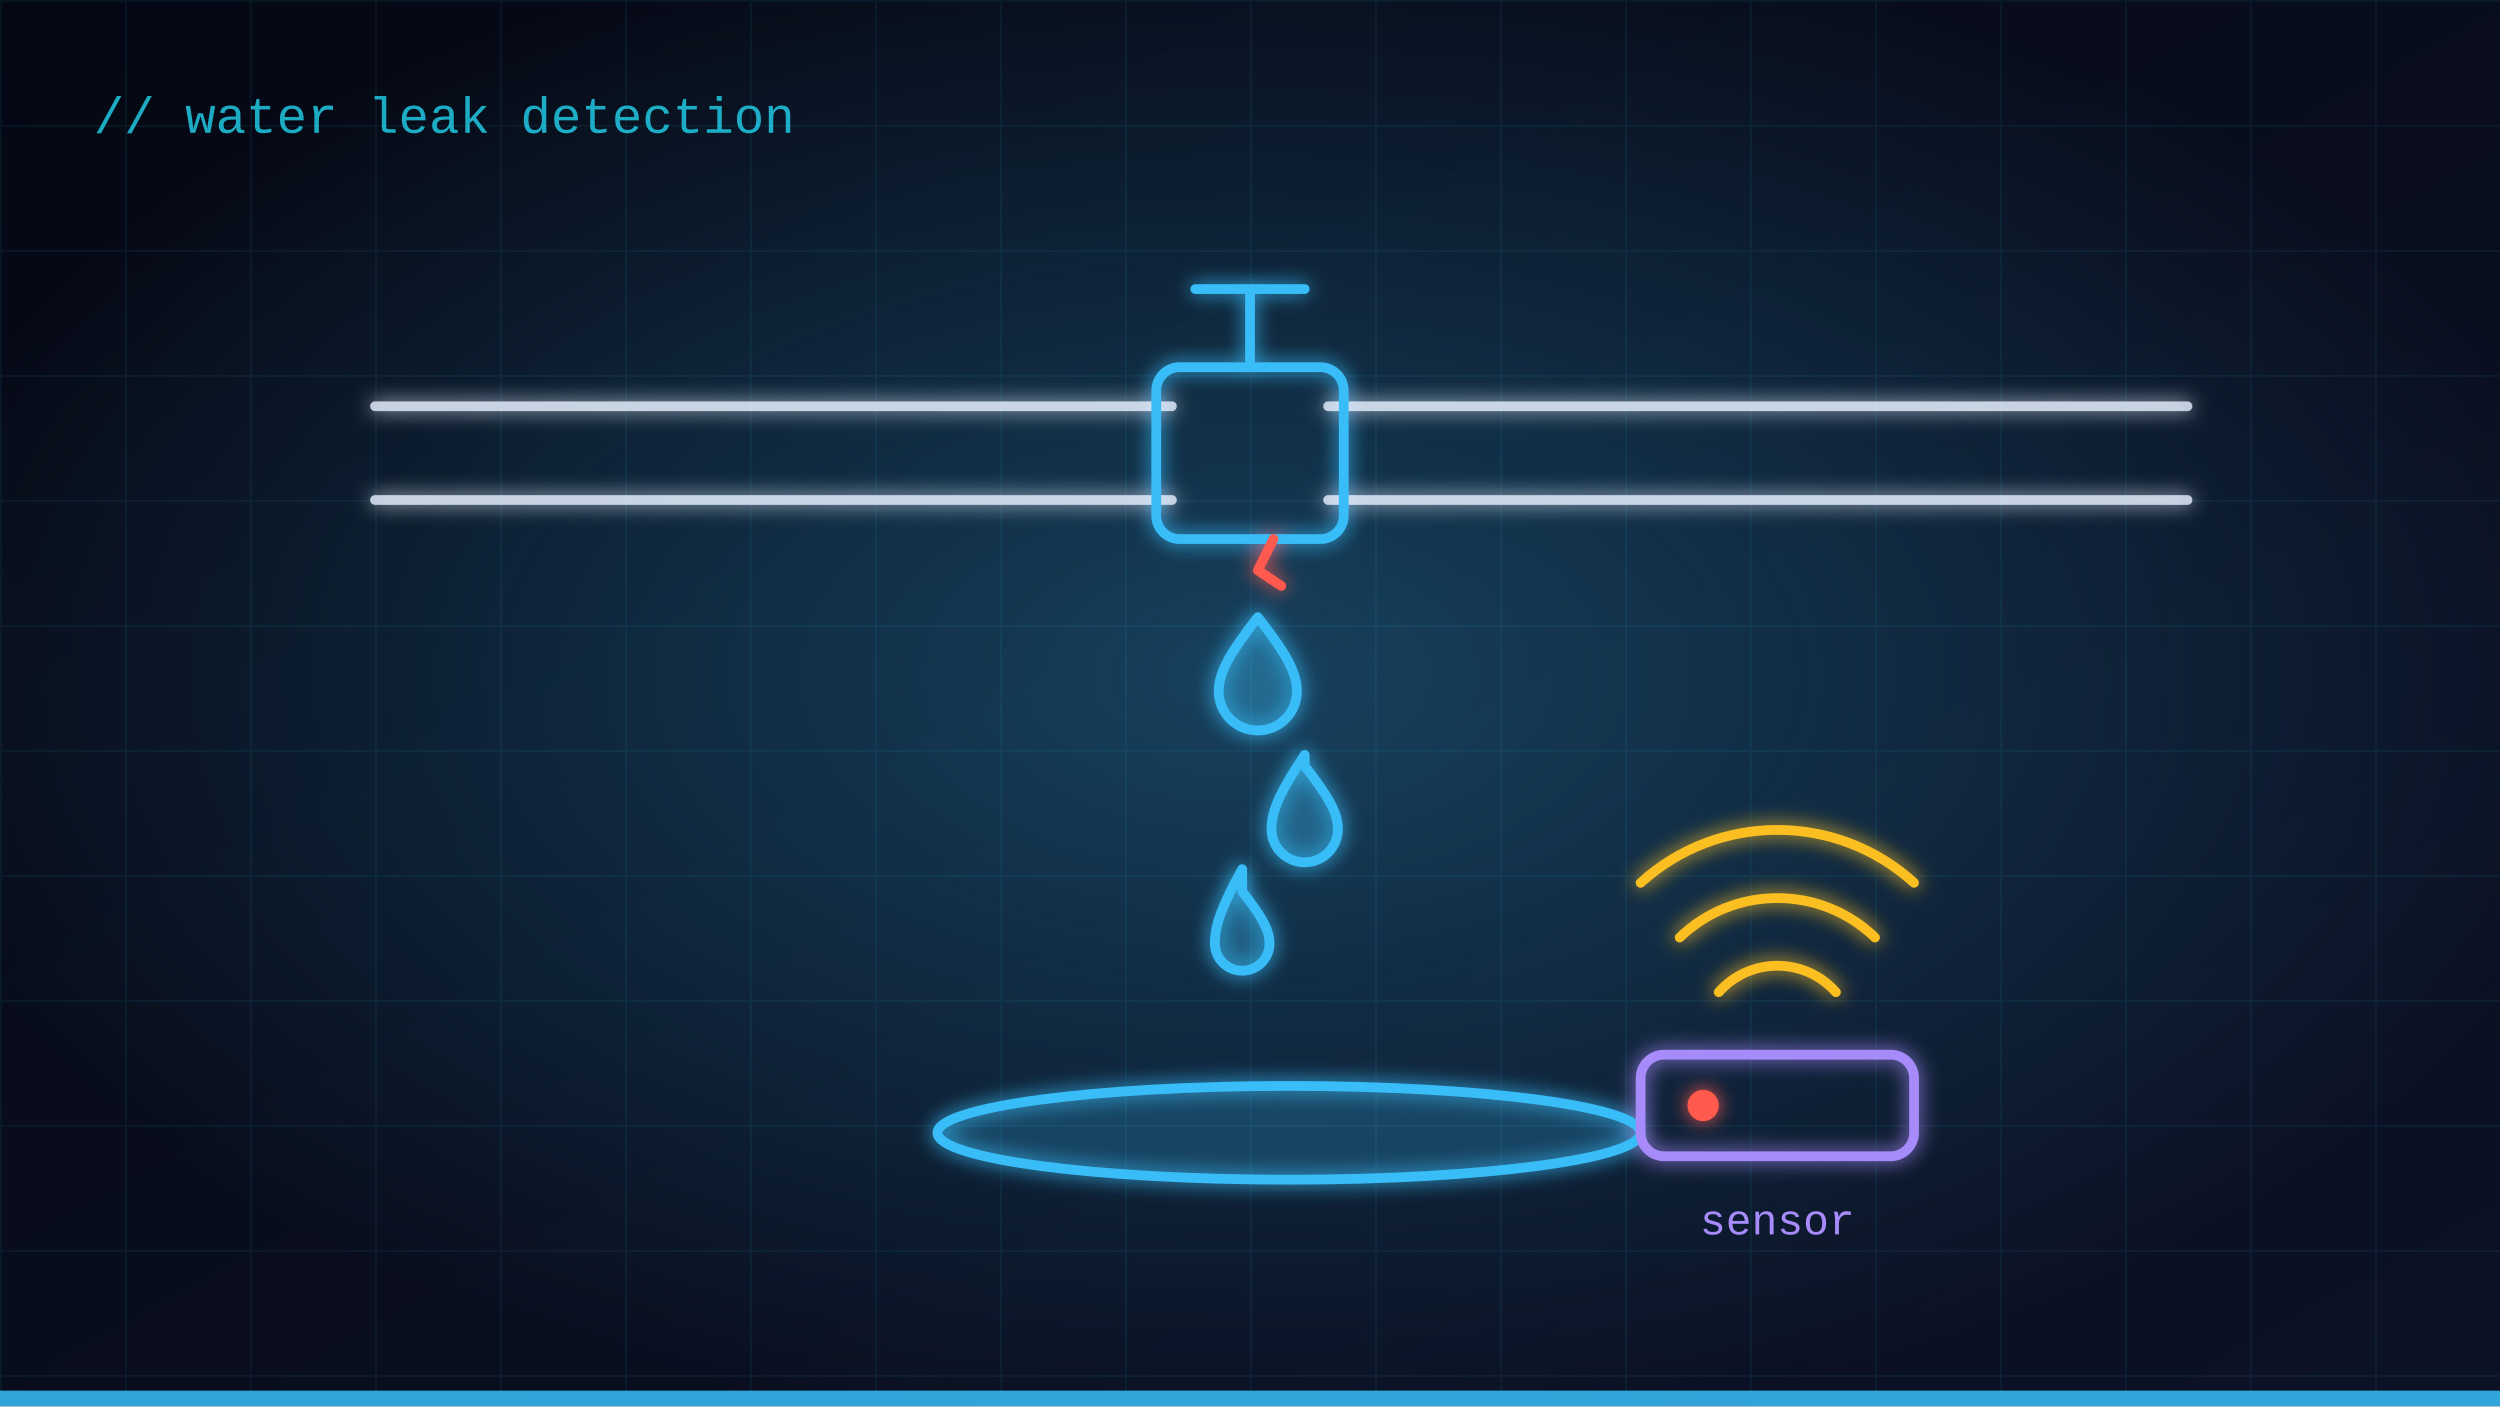
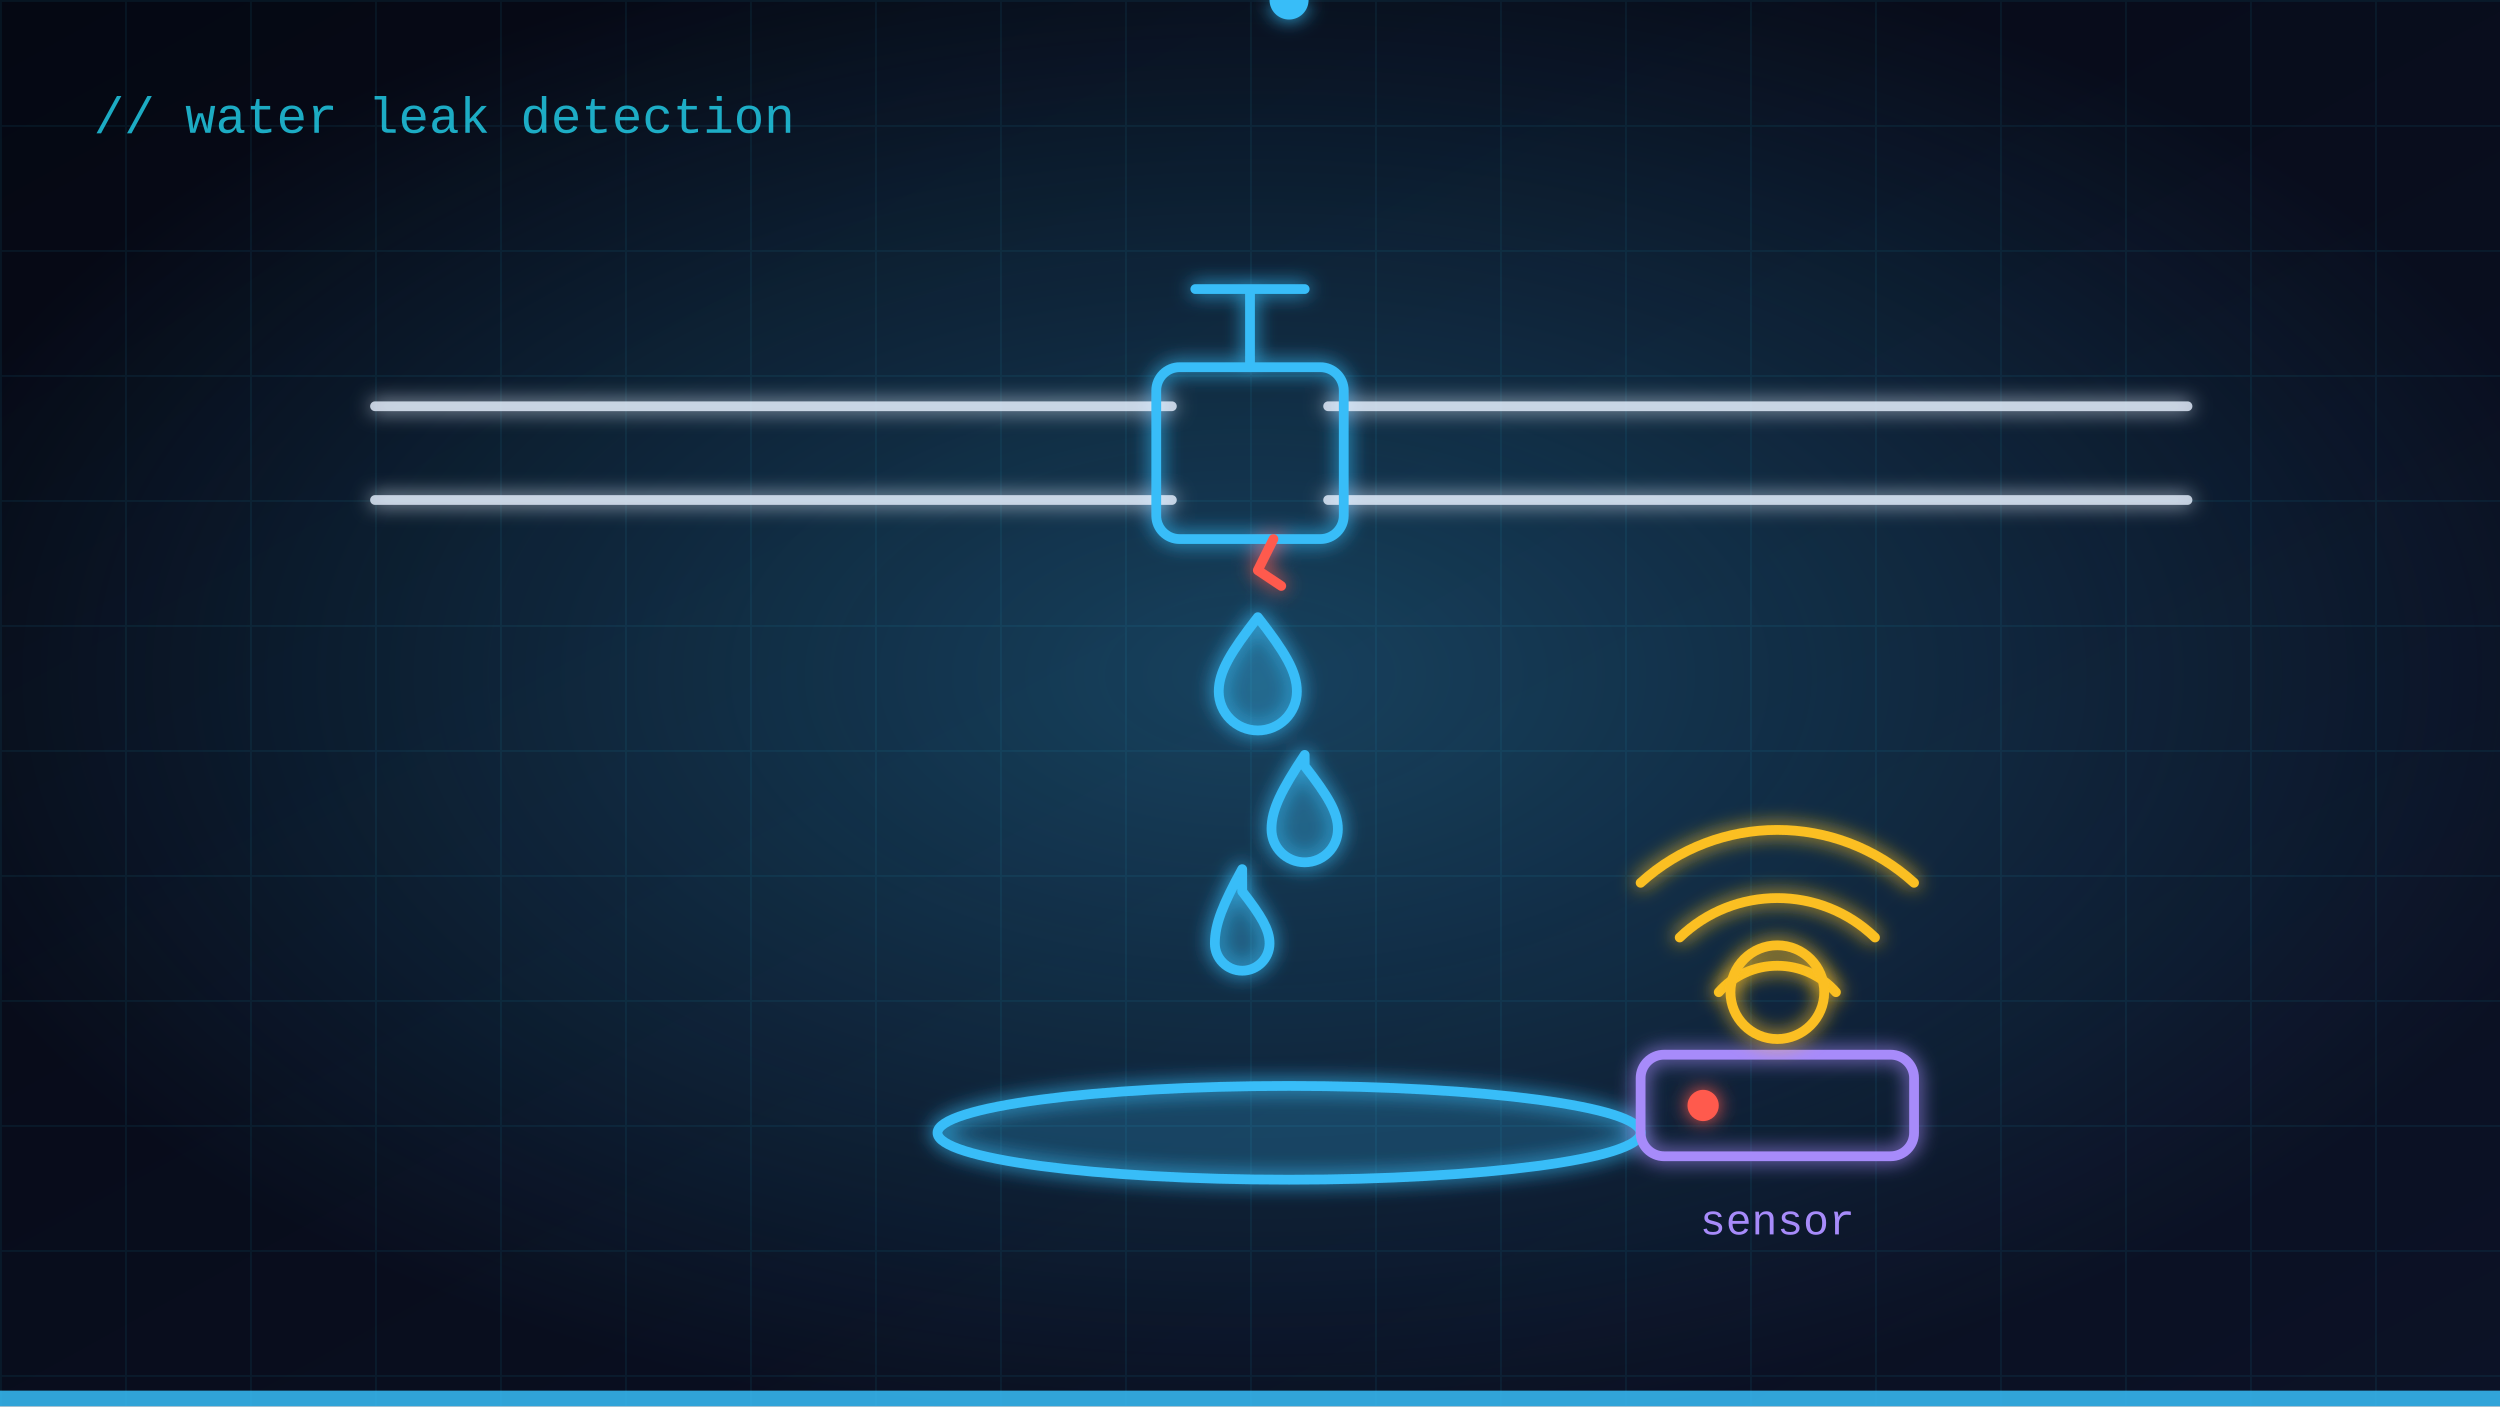
<svg xmlns="http://www.w3.org/2000/svg" viewBox="0 0 640 360" width="640" height="360">
  <defs>
    <linearGradient id="bg" x1="0" y1="0" x2="1" y2="1">
      <stop offset="0" stop-color="#050813" />
      <stop offset="1" stop-color="#0c1226" />
    </linearGradient>
    <radialGradient id="glow" cx="0.5" cy="0.48" r="0.55">
      <stop offset="0" stop-color="#38bdf8" stop-opacity="0.30" />
      <stop offset="1" stop-color="#38bdf8" stop-opacity="0" />
    </radialGradient>
    <pattern id="grid" width="32" height="32" patternUnits="userSpaceOnUse">
      <path d="M32 0H0V32" fill="none" stroke="#22d3ee" stroke-opacity="0.07" />
    </pattern>
    <filter id="neon" x="-30%" y="-30%" width="160%" height="160%">
      <feGaussianBlur stdDeviation="2.4" result="b" />
      <feMerge>
        <feMergeNode in="b" />
        <feMergeNode in="SourceGraphic" />
      </feMerge>
    </filter>
+     <linearGradient id="scanG" x1="0" y1="0" x2="0" y2="1">
+       <stop offset="0" stop-color="#38bdf8" stop-opacity="0" />
+       <stop offset="1" stop-color="#38bdf8" stop-opacity="0.13" />
+     </linearGradient>
  </defs>
  <rect width="640" height="360" fill="url(#bg)" />
  <rect width="640" height="360" fill="url(#grid)" />
  <rect width="640" height="360" fill="url(#glow)" />
  <g filter="url(#neon)" fill="none" stroke-width="2.5" stroke-linecap="round" stroke-linejoin="round">
    <path d="M96 104H300M96 128H300M340 104H560M340 128H560" stroke="#e6f1ff" stroke-opacity=".8" />
    <rect x="296" y="94" width="48" height="44" rx="6" stroke="#38bdf8" />
    <path d="M320 94V74M306 74h28" stroke="#38bdf8" />
    <path d="M326 138l-4 8 6 4" stroke="#ff5a4e" />
    <path d="M322 158c7 9 10 14 10 19a10 10 0 0 1 -20 0c0-5 3-10 10-19z" stroke="#38bdf8" fill="#38bdf8" fill-opacity=".18" />
    <path d="M334 196.1c5.95 7.65 8.5 11.9 8.5 16.15a8.5 8.5 0 0 1 -17 0c0-5 2.55-10 8.5-19z" stroke="#38bdf8" fill="#38bdf8" fill-opacity=".18" />
    <path d="M318 228.2c4.9 6.3 7 9.8 7 13.3a7 7 0 0 1 -14 0c0-5 2.1-10 7-19z" stroke="#38bdf8" fill="#38bdf8" fill-opacity=".18" />
    <ellipse cx="330" cy="290" rx="90" ry="12" stroke="#38bdf8" fill="#38bdf8" fill-opacity=".12" />
    <rect x="420" y="270" width="70" height="26" rx="6" stroke="#a78bfa" />
    <circle cx="436" cy="283" r="4" fill="#ff5a4e" stroke="none" />
    <path d="M440 254a20 20 0 0 1 30 0M430 240a36 36 0 0 1 50 0M420 226a52 52 0 0 1 70 0" stroke="#fbbf24" />
  </g>
  <text x="455" y="316" font-family="Consolas,'Courier New',monospace" font-size="11" font-weight="400" fill="#a78bfa" fill-opacity="1" text-anchor="middle">sensor</text>
  <text x="24" y="34" font-family="Consolas,'Courier New',monospace" font-size="13" font-weight="400" fill="#22d3ee" fill-opacity="0.8" text-anchor="start">// water leak detection</text>
+   <g filter="url(#neon)" fill="none" stroke-width="2.5" stroke-linecap="round">
+     <circle cx="330" r="5" fill="#38bdf8">
+       <animate attributeName="cy" values="150;282" dur="1.6s" repeatCount="indefinite" />
+       <animate attributeName="opacity" values="1;1;0" dur="1.6s" repeatCount="indefinite" />
+     </circle>
+     <circle cx="455" cy="254" r="12" fill="none" stroke="#fbbf24">
+       <animate attributeName="r" values="12;50" dur="2s" repeatCount="indefinite" />
+       <animate attributeName="opacity" values=".9;0" dur="2s" repeatCount="indefinite" />
+     </circle>
+   </g>
+   <rect x="0" y="-80" width="640" height="80" fill="url(#scanG)">
+     <animate attributeName="y" values="-80;360" dur="6s" repeatCount="indefinite" />
+   </rect>
  <rect x="0" y="356" width="640" height="4" fill="#38bdf8" fill-opacity="0.85" />
</svg>
